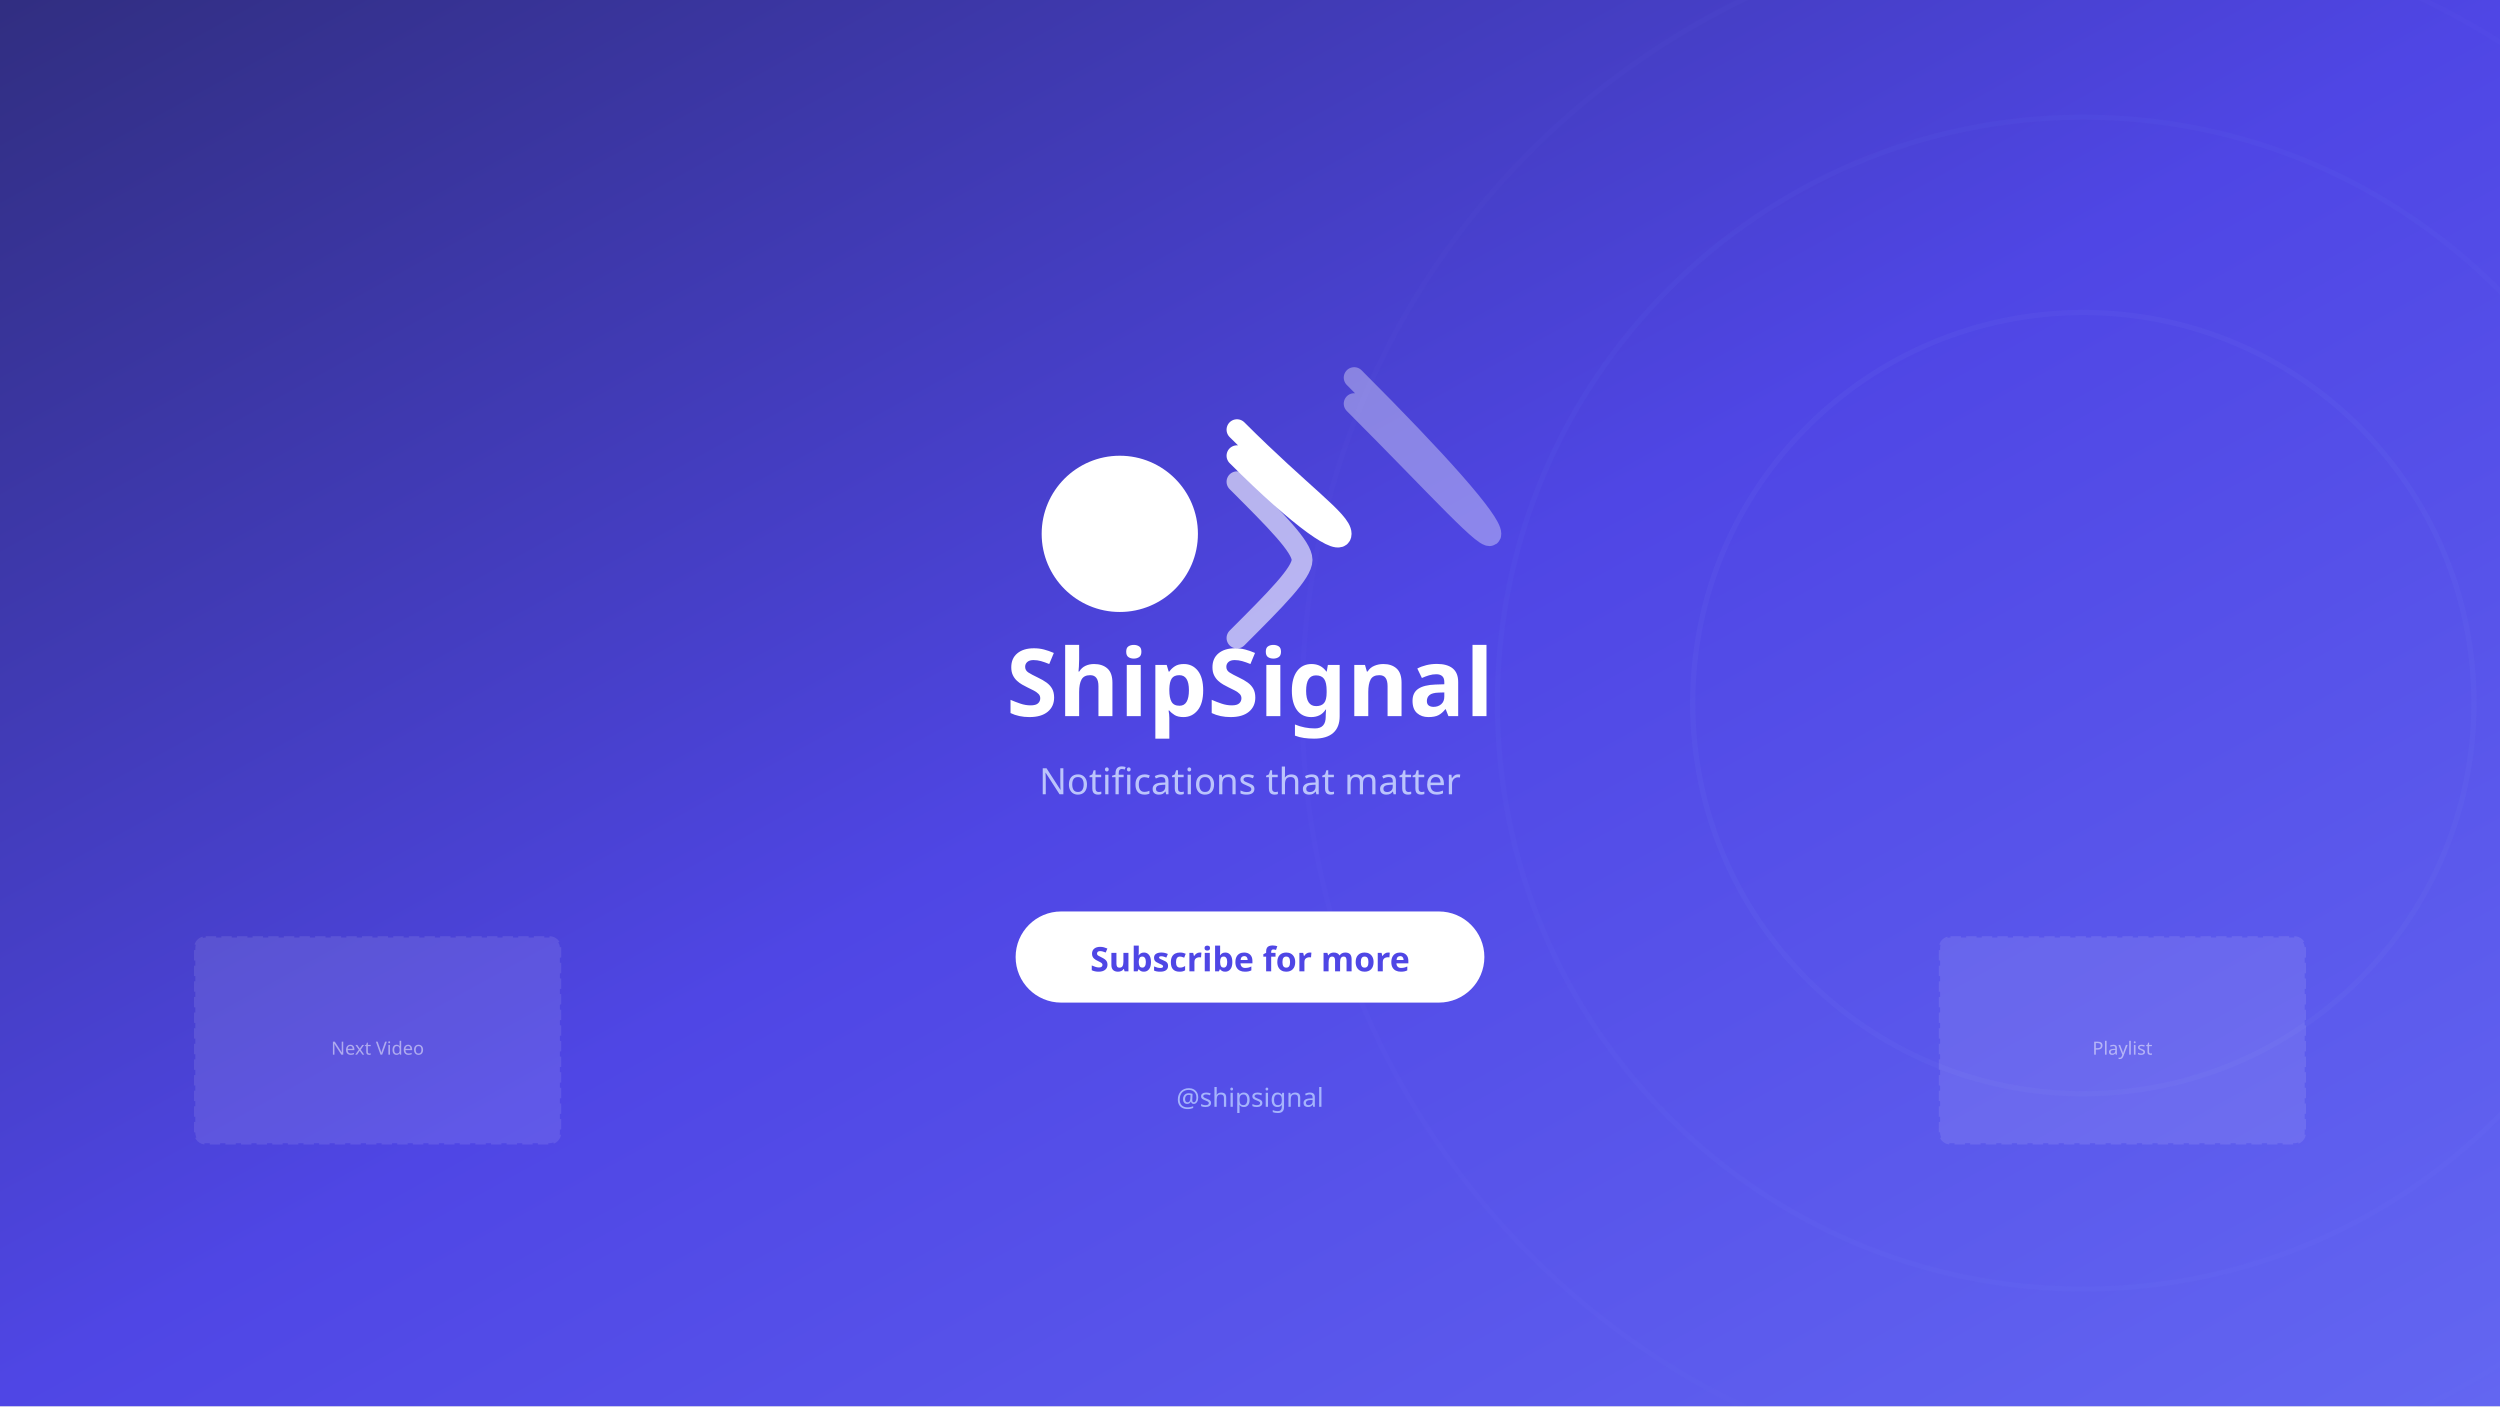
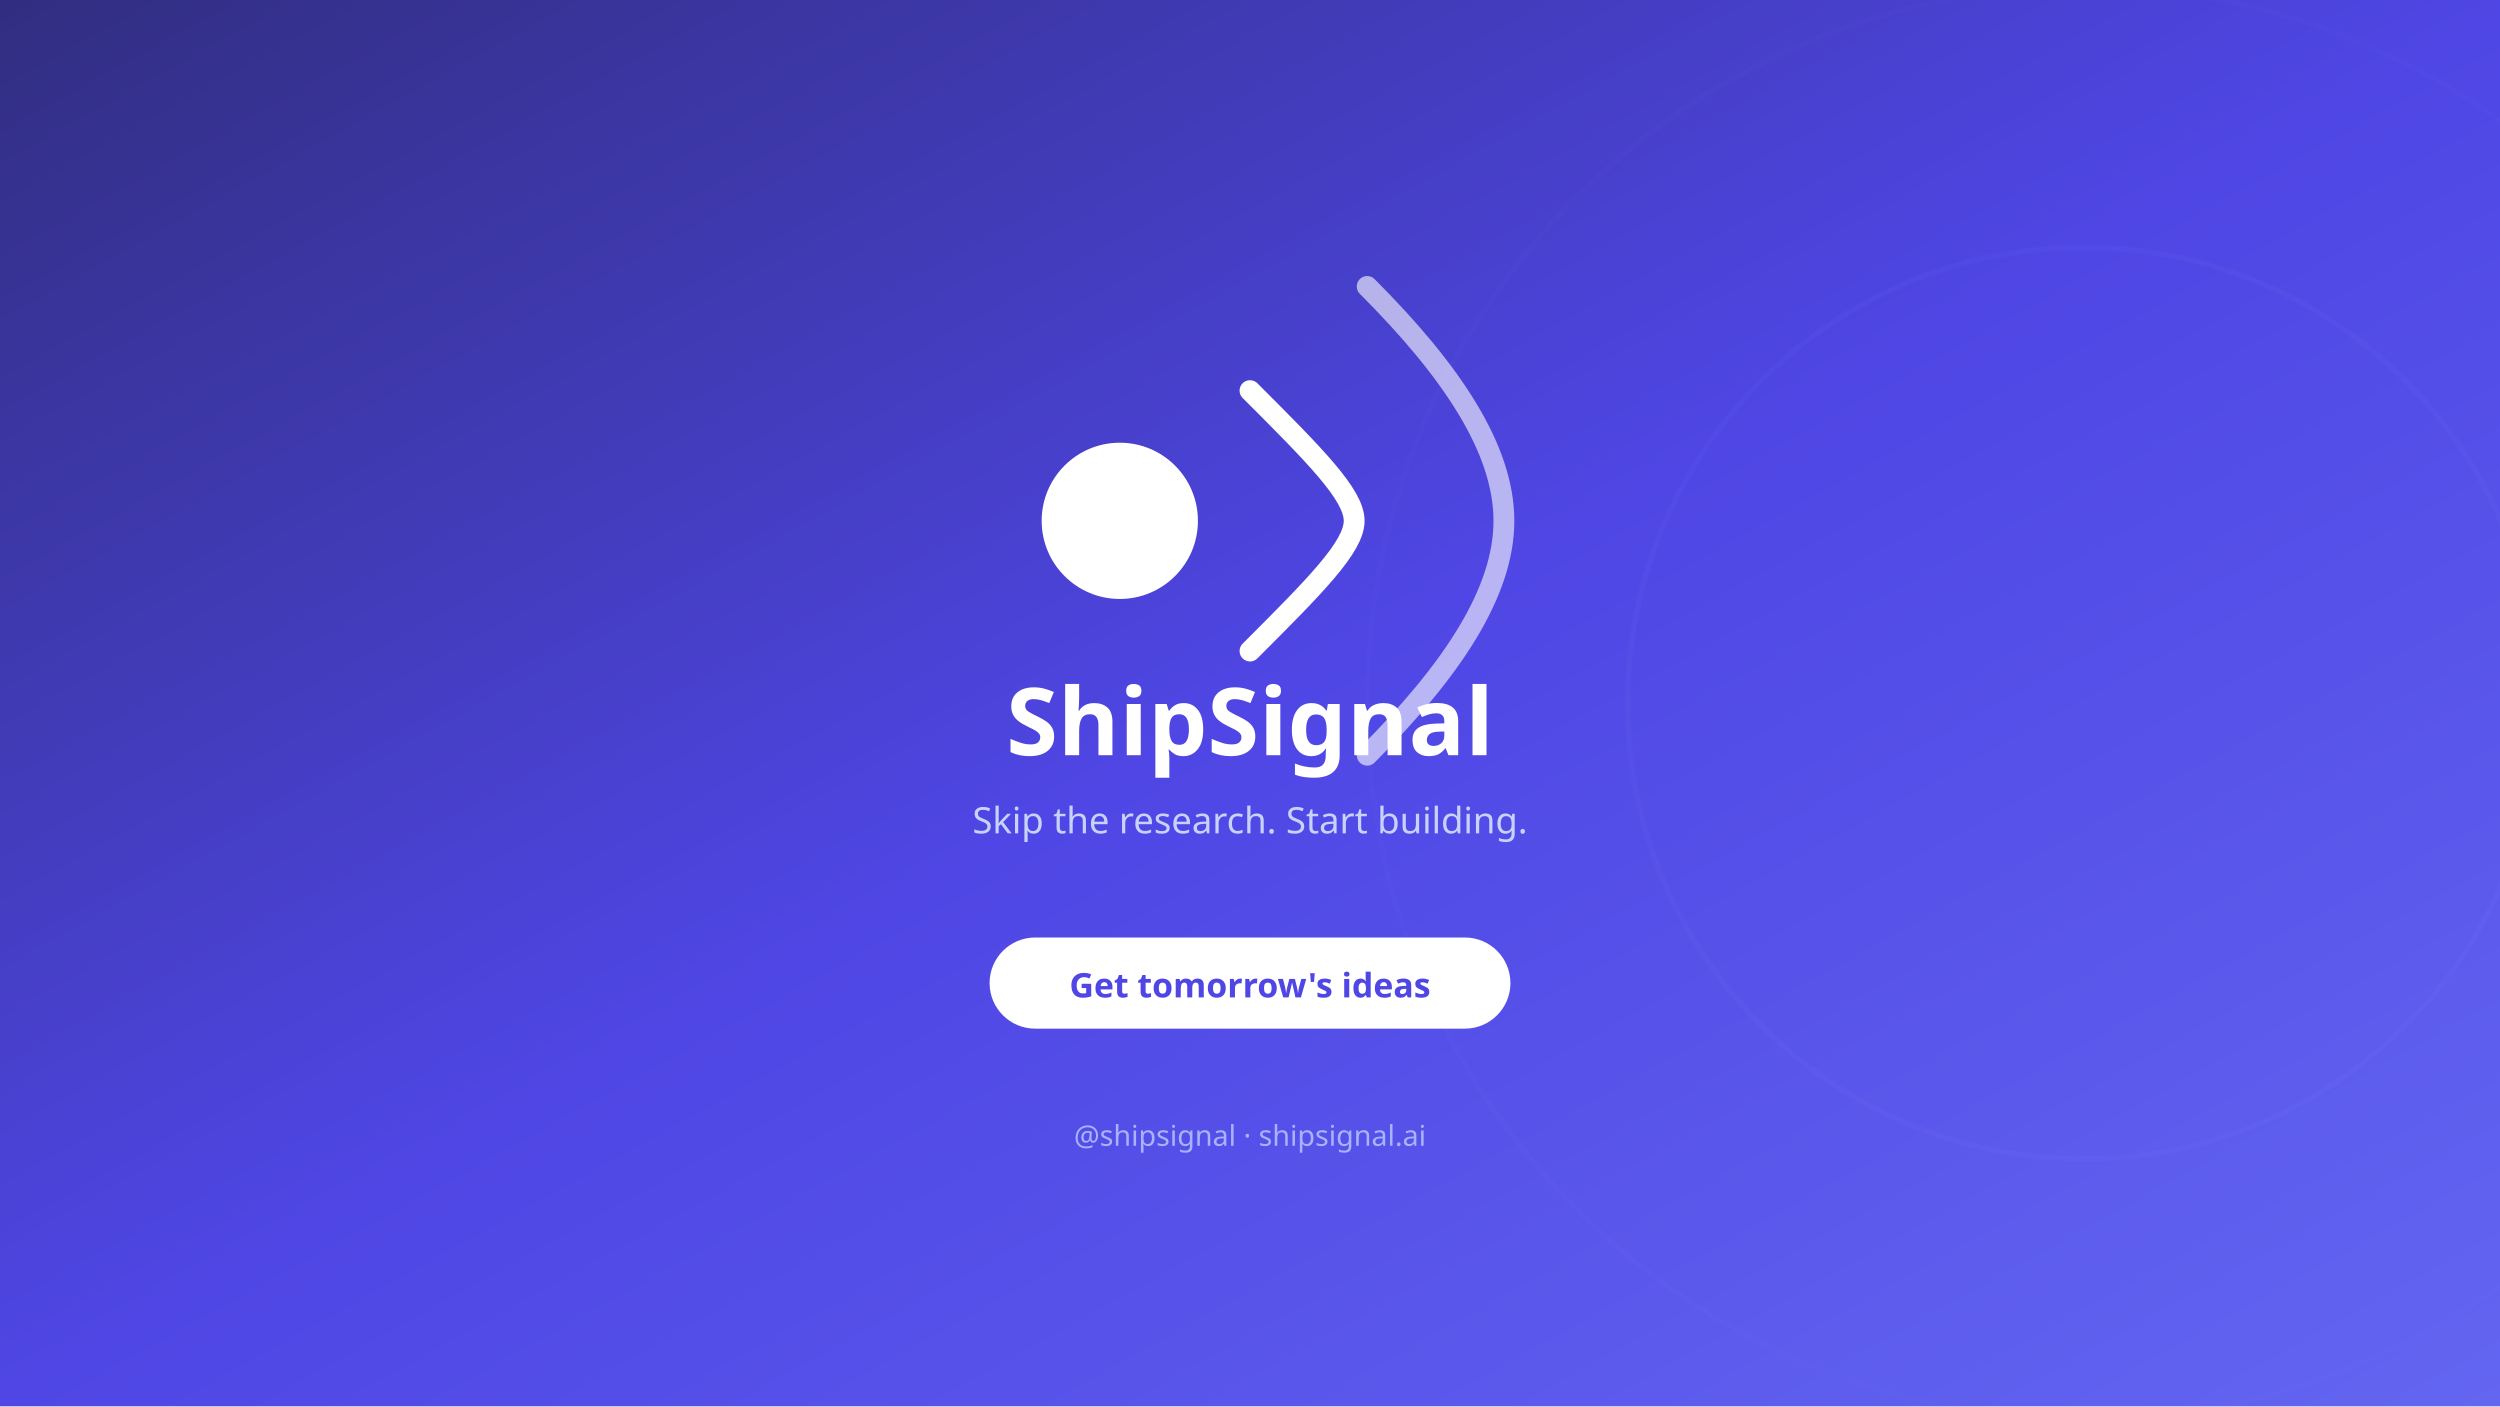
<svg xmlns="http://www.w3.org/2000/svg" width="1920" height="1080" viewBox="0 0 1920 1080" fill="none">
  <defs>
-     <linearGradient id="outro-grad" x1="0%" y1="0%" x2="100%" y2="100%">
+     <linearGradient id="outro-bg" x1="0%" y1="0%" x2="100%" y2="100%">
      <stop offset="0%" stop-color="#312e81" />
      <stop offset="50%" stop-color="#4f46e5" />
      <stop offset="100%" stop-color="#6366f1" />
    </linearGradient>
  </defs>
-   <rect width="1920" height="1080" fill="url(#outro-grad)" />
-   <circle cx="1600" cy="540" r="300" fill="none" stroke="#818cf8" stroke-width="4" opacity="0.08" />
-   <circle cx="1600" cy="540" r="450" fill="none" stroke="#818cf8" stroke-width="4" opacity="0.05" />
-   <circle cx="1600" cy="540" r="600" fill="none" stroke="#818cf8" stroke-width="4" opacity="0.03" />
-   <g transform="translate(760, 350)">
-     <circle cx="100" cy="60" r="60" fill="white" />
-     <path d="M190 0C240 50 270 70 270 60C270 50 240 30 190 -20" stroke="white" stroke-width="16" stroke-linecap="round" fill="none" />
-     <path d="M190 20C220 50 240 70 240 80C240 90 220 110 190 140" stroke="white" stroke-width="16" stroke-linecap="round" fill="none" opacity="0.6" />
-     <path d="M280 -40C345 25 385 70 385 60C385 50 345 5 280 -60" stroke="white" stroke-width="16" stroke-linecap="round" fill="none" opacity="0.35" />
-   </g>
-   <text x="960" y="550" font-family="Outfit, sans-serif" font-size="72" font-weight="700" fill="white" text-anchor="middle">ShipSignal</text>
-   <text x="960" y="610" font-family="Outfit, sans-serif" font-size="28" font-weight="400" fill="#c7d2fe" text-anchor="middle" opacity="0.9">Notifications that matter</text>
-   <rect x="780" y="700" width="360" height="70" rx="35" fill="white" />
-   <text x="960" y="746" font-family="Outfit, sans-serif" font-size="26" font-weight="600" fill="#4f46e5" text-anchor="middle">Subscribe for more</text>
-   <text x="960" y="850" font-family="Outfit, sans-serif" font-size="20" font-weight="400" fill="#a5b4fc" text-anchor="middle">@shipsignal</text>
-   <rect x="150" y="720" width="280" height="158" rx="8" fill="white" opacity="0.1" stroke="white" stroke-width="2" stroke-dasharray="8 4" />
-   <text x="290" y="810" font-family="Outfit, sans-serif" font-size="14" fill="white" text-anchor="middle" opacity="0.5">Next Video</text>
-   <rect x="1490" y="720" width="280" height="158" rx="8" fill="white" opacity="0.1" stroke="white" stroke-width="2" stroke-dasharray="8 4" />
-   <text x="1630" y="810" font-family="Outfit, sans-serif" font-size="14" fill="white" text-anchor="middle" opacity="0.5">Playlist</text>
+   <rect width="1920" height="1080" fill="url(#outro-bg)" />
+   <circle cx="1600" cy="540" r="350" fill="none" stroke="#818cf8" stroke-width="4" opacity="0.06" />
+   <circle cx="1600" cy="540" r="550" fill="none" stroke="#818cf8" stroke-width="4" opacity="0.03" />
+   <circle cx="860" cy="400" r="60" fill="white" />
+   <path d="M960 300C1010 350 1040 380 1040 400C1040 420 1010 450 960 500" stroke="white" stroke-width="16" stroke-linecap="round" fill="none" />
+   <path d="M1050 220C1115 285 1155 345 1155 400C1155 455 1115 515 1050 580" stroke="white" stroke-width="16" stroke-linecap="round" fill="none" opacity="0.6" />
+   <text x="960" y="580" font-family="Outfit, sans-serif" font-size="72" font-weight="700" fill="white" text-anchor="middle">ShipSignal</text>
+   <text x="960" y="640" font-family="Outfit, sans-serif" font-size="28" font-weight="400" fill="#c7d2fe" text-anchor="middle">Skip the research. Start building.</text>
+   <rect x="760" y="720" width="400" height="70" rx="35" fill="white" />
+   <text x="960" y="766" font-family="Outfit, sans-serif" font-size="26" font-weight="600" fill="#4f46e5" text-anchor="middle">Get tomorrow's ideas</text>
+   <text x="960" y="880" font-family="Outfit, sans-serif" font-size="22" font-weight="400" fill="#a5b4fc" text-anchor="middle">@shipsignal · shipsignal.ai</text>
</svg>
